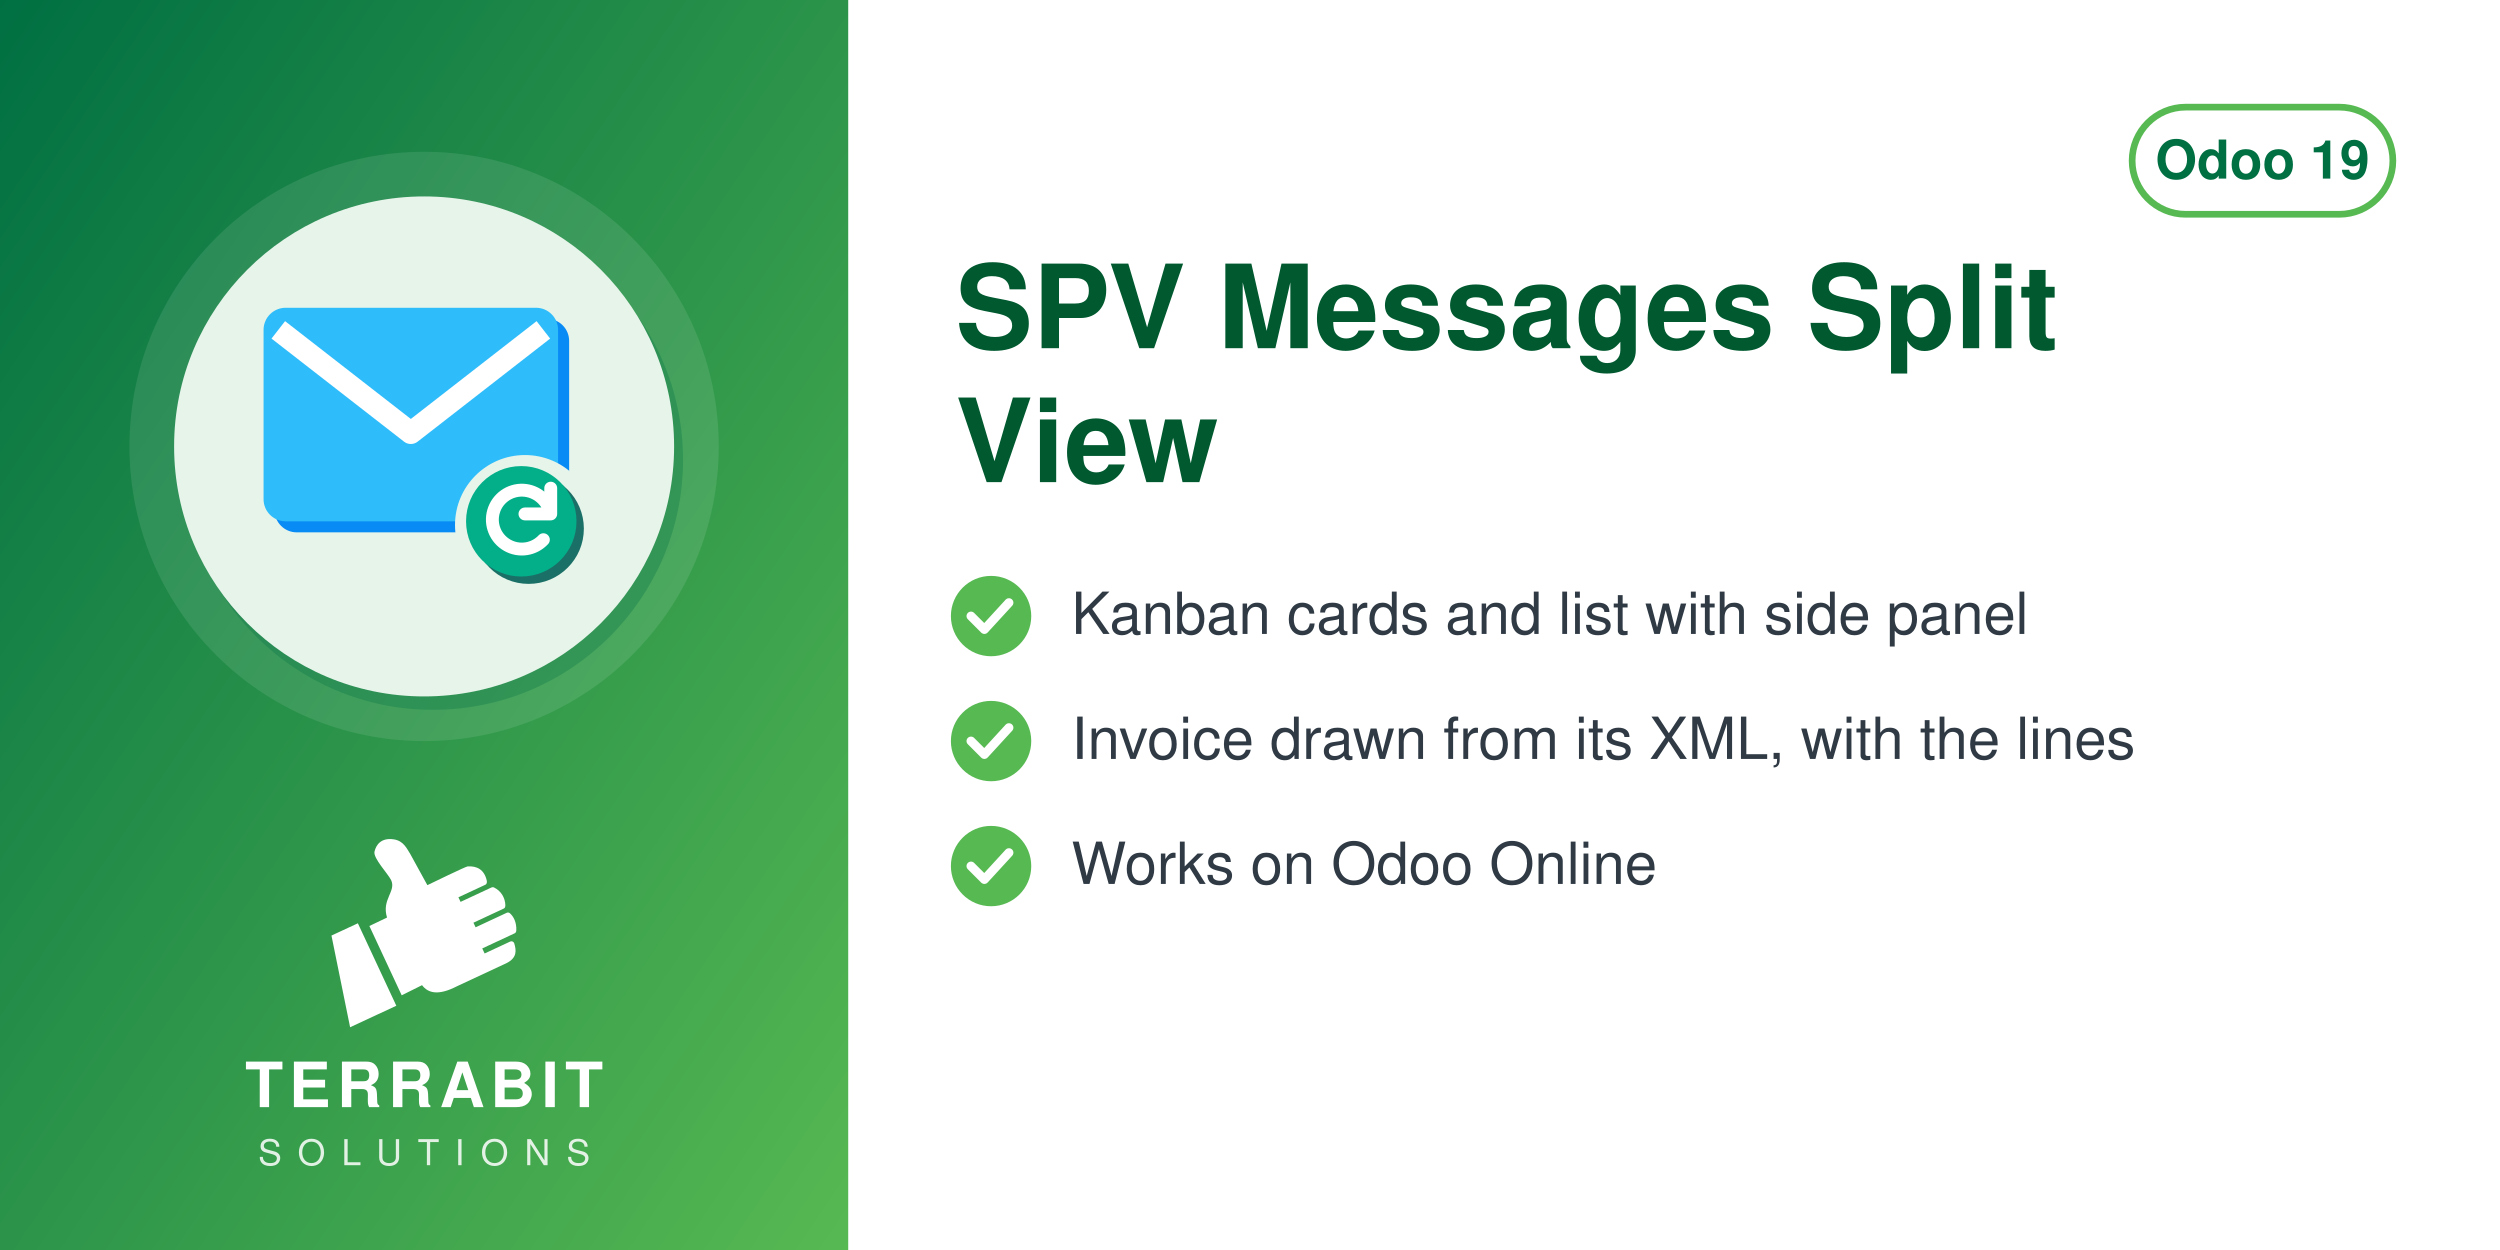
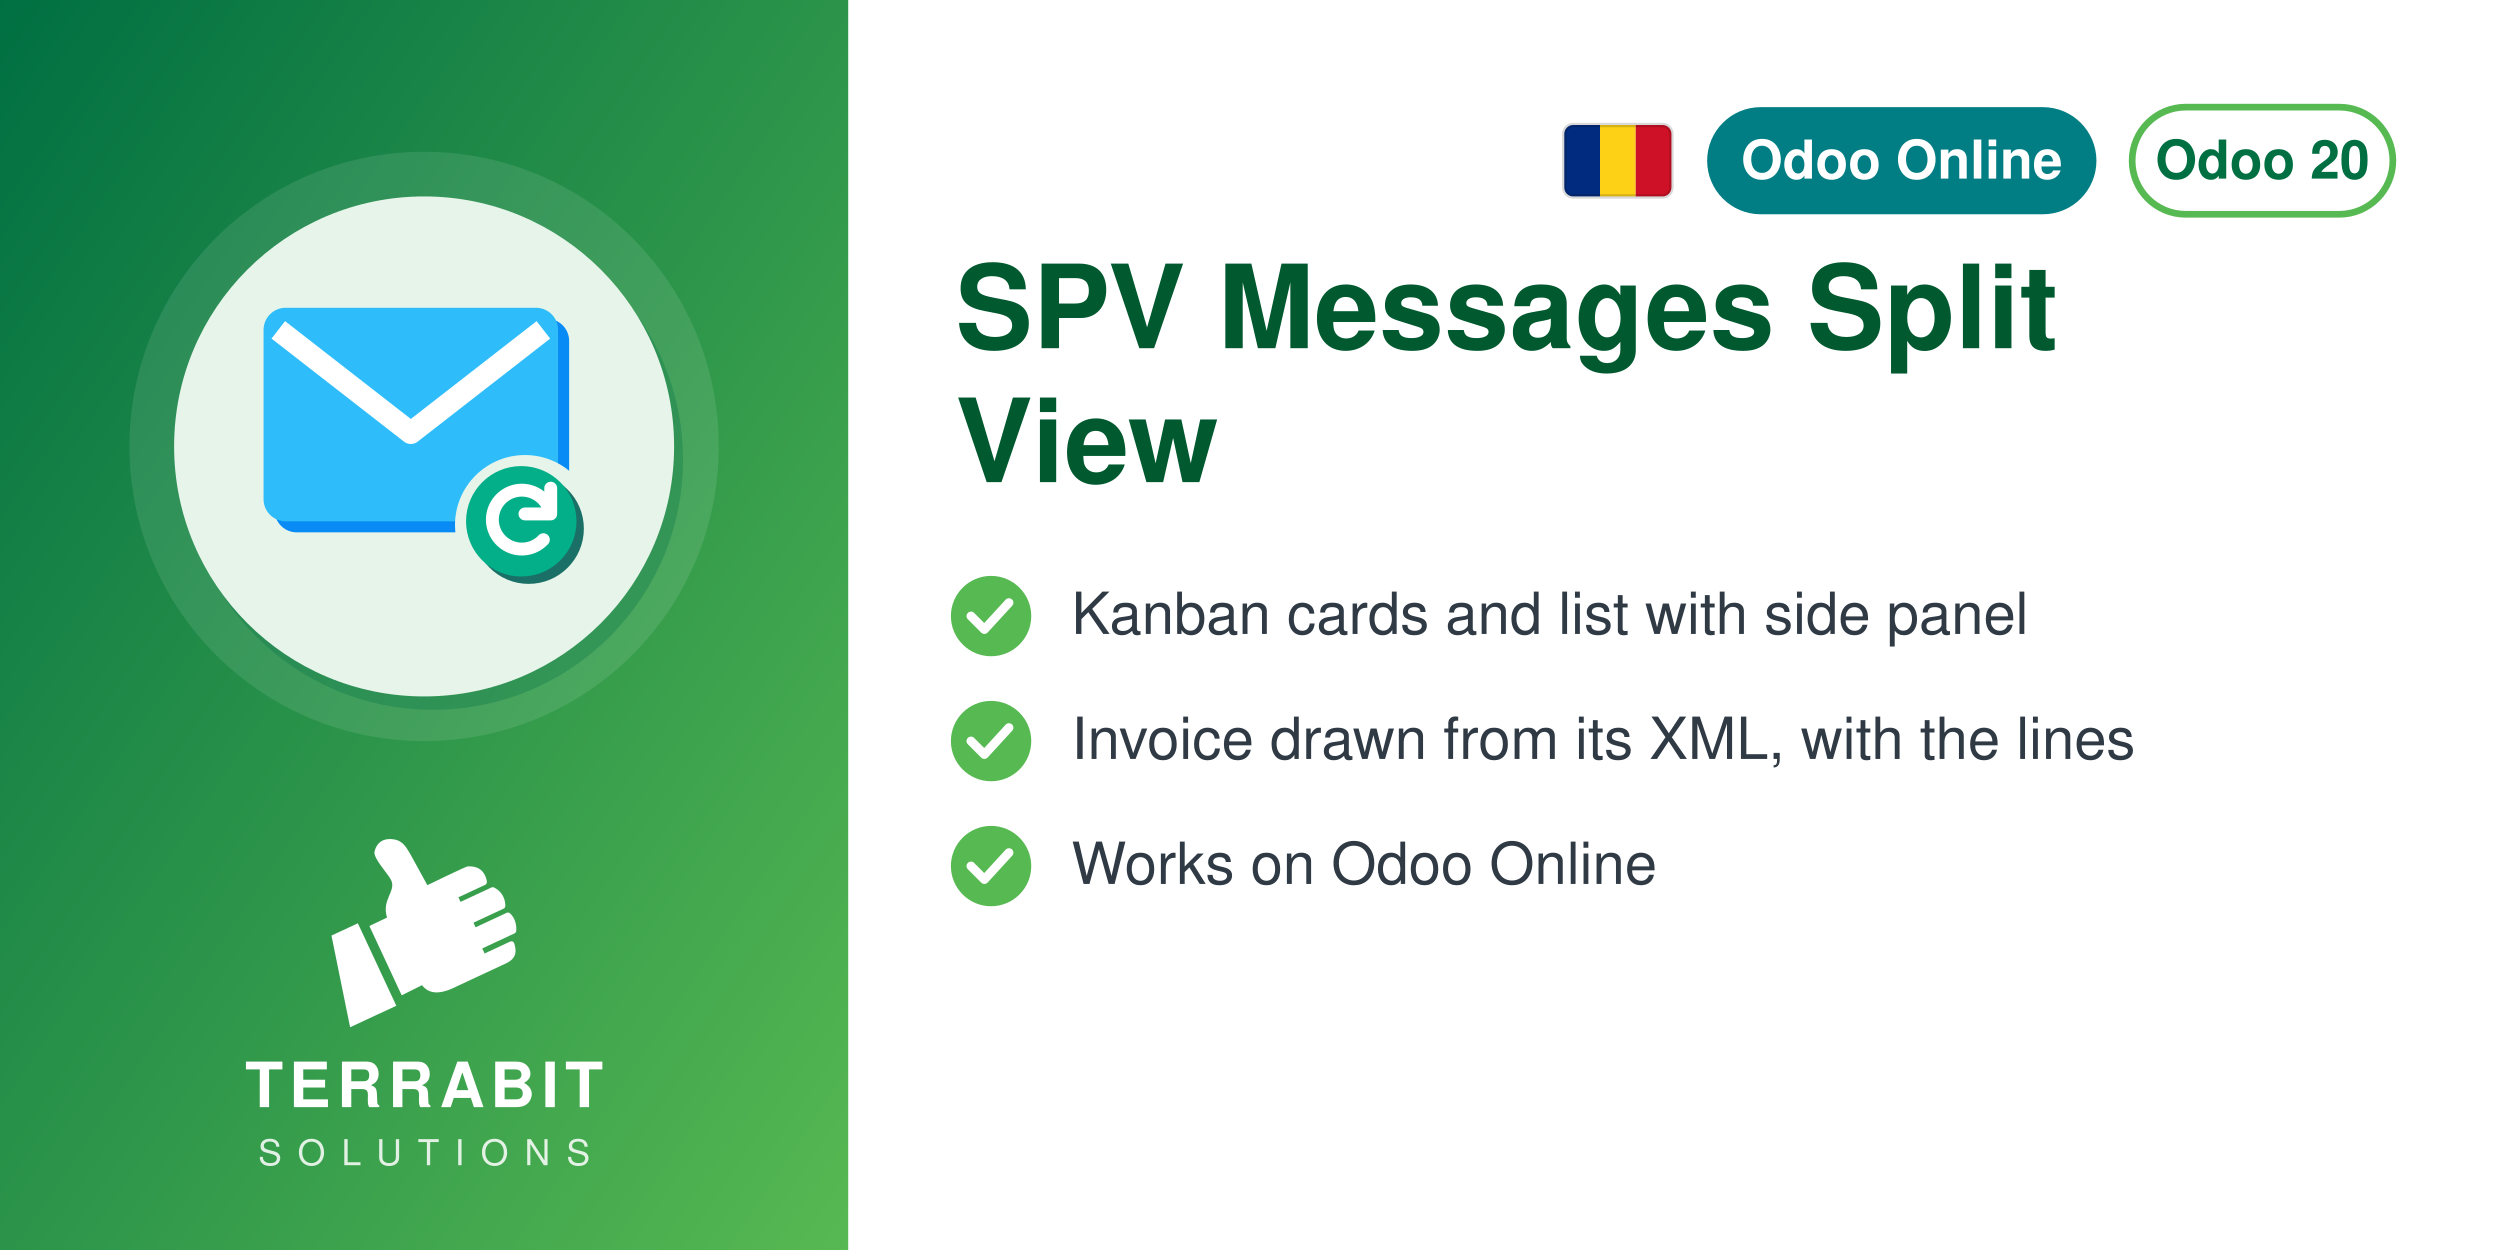
<svg xmlns="http://www.w3.org/2000/svg" width="560" height="280" viewBox="0 0 560 280">
  <defs>
    <linearGradient id="g" x1="0" y1="0" x2="1" y2="1">
      <stop offset="0" stop-color="#006F42" />
      <stop offset="1" stop-color="#57B952" />
    </linearGradient>
  </defs>
  <rect width="560" height="280" fill="#FFFFFF" />
  <rect width="190" height="280" fill="url(#g)" />
  <circle cx="95.0" cy="100" r="66" fill="white" opacity="0.10" />
  <circle cx="97.0" cy="103" r="56" fill="#006F42" opacity="0.30" />
  <circle cx="95.0" cy="100" r="56" fill="#E6F4EA" />
  <svg x="54.0" y="59.0" width="82" height="82" viewBox="0 0 100 100" preserveAspectRatio="xMidYMid meet">
    <g transform="translate(0.11,-5.98) scale(1.0057)">
      <defs>
        <mask id="mi-cut" maskUnits="userSpaceOnUse" x="-20" y="-20" width="140" height="140">
          <rect x="-20" y="-20" width="140" height="140" fill="#fff" />
          <circle cx="77" cy="77" r="19" fill="#000" />
        </mask>
      </defs>
      <g mask="url(#mi-cut)">
        <g transform="translate(3,3)" fill="#088BF5">
          <rect x="6" y="18" width="80" height="58" rx="6" />
        </g>
        <g fill="#2EBCFA">
          <rect x="6" y="18" width="80" height="58" rx="6" />
        </g>
        <path d="M10,24 L46,52 L82,24" fill="none" stroke="#FFFFFF" stroke-width="6" stroke-linejoin="round" />
      </g>
      <circle cx="78" cy="78" r="15" fill="#1A6F66" />
      <circle cx="76" cy="76" r="15" fill="#03AF89" />
      <path d="M84,74 a8,8 0 1 0 -2,7 M84,67 v7 h-7" fill="none" stroke="#FFFFFF" stroke-width="3.5" stroke-linecap="round" stroke-linejoin="round" />
    </g>
  </svg>
  <svg x="72.0" y="186" width="46" height="46" viewBox="4045 2535 3400 3400" preserveAspectRatio="xMidYMid meet">
    <path fill="#FFFFFF" d="M4648.32 4073.59l636.59 1365.17 -765.09 355.96 -308.63 -1517.87 437.13 -203.26zm725.61 1192.32l336.75 -167.88c105.65,140.85 282.69,170.72 576.82,18.8l819.92 -382.33c181.4,-90.13 164.26,-214.57 130.07,-328.43 -4.28,-14.25 -13.68,-24.81 -27.34,-30.7 -13.67,-5.89 -27.61,-5.11 -41.09,1.18l-422.32 196.93 -39.04 -83.72 538.07 -250.91c16.64,-7.76 24.7,-27.69 25.58,-46.04 6.48,-134.33 -44.36,-230.89 -105.84,-285.23 -15.2,-13.44 -35.71,-15.59 -54.12,-7l-513.92 239.64 -35.6 -76.34 506.31 -236.1c17.69,-8.25 22.52,-36.93 21.83,-56.45 -4.1,-117.31 -67.62,-232.74 -187.72,-290.66 -13.94,-6.72 -28.64,-6.36 -42.69,0.19l-511.21 238.38 -35.37 -75.86 448.98 -209.36c20.44,-9.53 25.81,-42.28 21.02,-64.32 -41.02,-189.07 -167.92,-247.8 -318.14,-237.87 -29.39,1.94 -589.86,273.16 -665.95,310.54l-281.84 -513.57c-59.06,-93.13 -112.7,-221.7 -276.47,-245.13 -211.24,-30.22 -291.56,94.38 -316.89,203.13 -25.32,108.75 223.84,365.99 276.05,473.69 85.52,184.27 -161.86,318.11 -68.41,617.99l-292.54 139.94 535.09 1147.51z" />
  </svg>
  <text x="95.0" y="248" text-anchor="middle" font-family="Helvetica,Arial,sans-serif" font-size="14" font-weight="800" letter-spacing="1.4" fill="white">TERRABIT</text>
  <text x="95.0" y="261" text-anchor="middle" font-family="Helvetica,Arial,sans-serif" font-size="8" font-weight="500" letter-spacing="3.6" fill="white" opacity="0.85">SOLUTIONS</text>
  <g>
    <rect x="477.6" y="24" width="58.4" height="24" rx="12" fill="none" stroke="#57B952" stroke-width="1.5" />
-     <text x="506.8" y="40" text-anchor="middle" font-family="Helvetica,Arial,sans-serif" font-size="12" font-weight="700" fill="#006F42">Odoo 19</text>
+     <text x="506.8" y="40" text-anchor="middle" font-family="Helvetica,Arial,sans-serif" font-size="12" font-weight="700" fill="#006F42">Odoo 20</text>
+   </g>
+   <g>
+     <rect x="382.4" y="24" width="87.2" height="24" rx="12" fill="#017E84" />
+     <text x="426" y="40" text-anchor="middle" font-family="Helvetica,Arial,sans-serif" font-size="12" font-weight="700" fill="white">Odoo Online</text>
+   </g>
+   <g>
+     <clipPath id="ro-flag">
+       <rect x="350.4" y="28.0" width="24" height="16" rx="2" />
+     </clipPath>
+     <g clip-path="url(#ro-flag)">
+       <rect x="350.4" y="28.0" width="8.0" height="16" fill="#002B7F" />
+       <rect x="358.4" y="28.0" width="8.0" height="16" fill="#FCD116" />
+       <rect x="366.4" y="28.0" width="8.0" height="16" fill="#CE1126" />
+     </g>
+     <rect x="350.4" y="28.0" width="24" height="16" rx="2" fill="none" stroke="#000000" stroke-opacity="0.15" stroke-width="1" />
  </g>
  <text x="214" y="78" font-family="Helvetica,Arial,sans-serif" font-size="26" font-weight="700" fill="#00592F">SPV Messages Split</text>
  <text x="214" y="108" font-family="Helvetica,Arial,sans-serif" font-size="26" font-weight="700" fill="#00592F">View</text>
  <circle cx="222" cy="138" r="9" fill="#57B952" />
  <path d="M217.5 138 l3 3 l5.5 -6" fill="none" stroke="white" stroke-width="2" stroke-linecap="round" stroke-linejoin="round" />
  <text x="240" y="142" font-family="Helvetica,Arial,sans-serif" font-size="13" fill="#2F3A45">Kanban cards and list with side panel</text>
  <circle cx="222" cy="166" r="9" fill="#57B952" />
  <path d="M217.5 166 l3 3 l5.5 -6" fill="none" stroke="white" stroke-width="2" stroke-linecap="round" stroke-linejoin="round" />
  <text x="240" y="170" font-family="Helvetica,Arial,sans-serif" font-size="13" fill="#2F3A45">Invoice drawn from its XML, with the lines</text>
  <circle cx="222" cy="194" r="9" fill="#57B952" />
  <path d="M217.5 194 l3 3 l5.5 -6" fill="none" stroke="white" stroke-width="2" stroke-linecap="round" stroke-linejoin="round" />
  <text x="240" y="198" font-family="Helvetica,Arial,sans-serif" font-size="13" fill="#2F3A45">Works on Odoo Online</text>
</svg>
